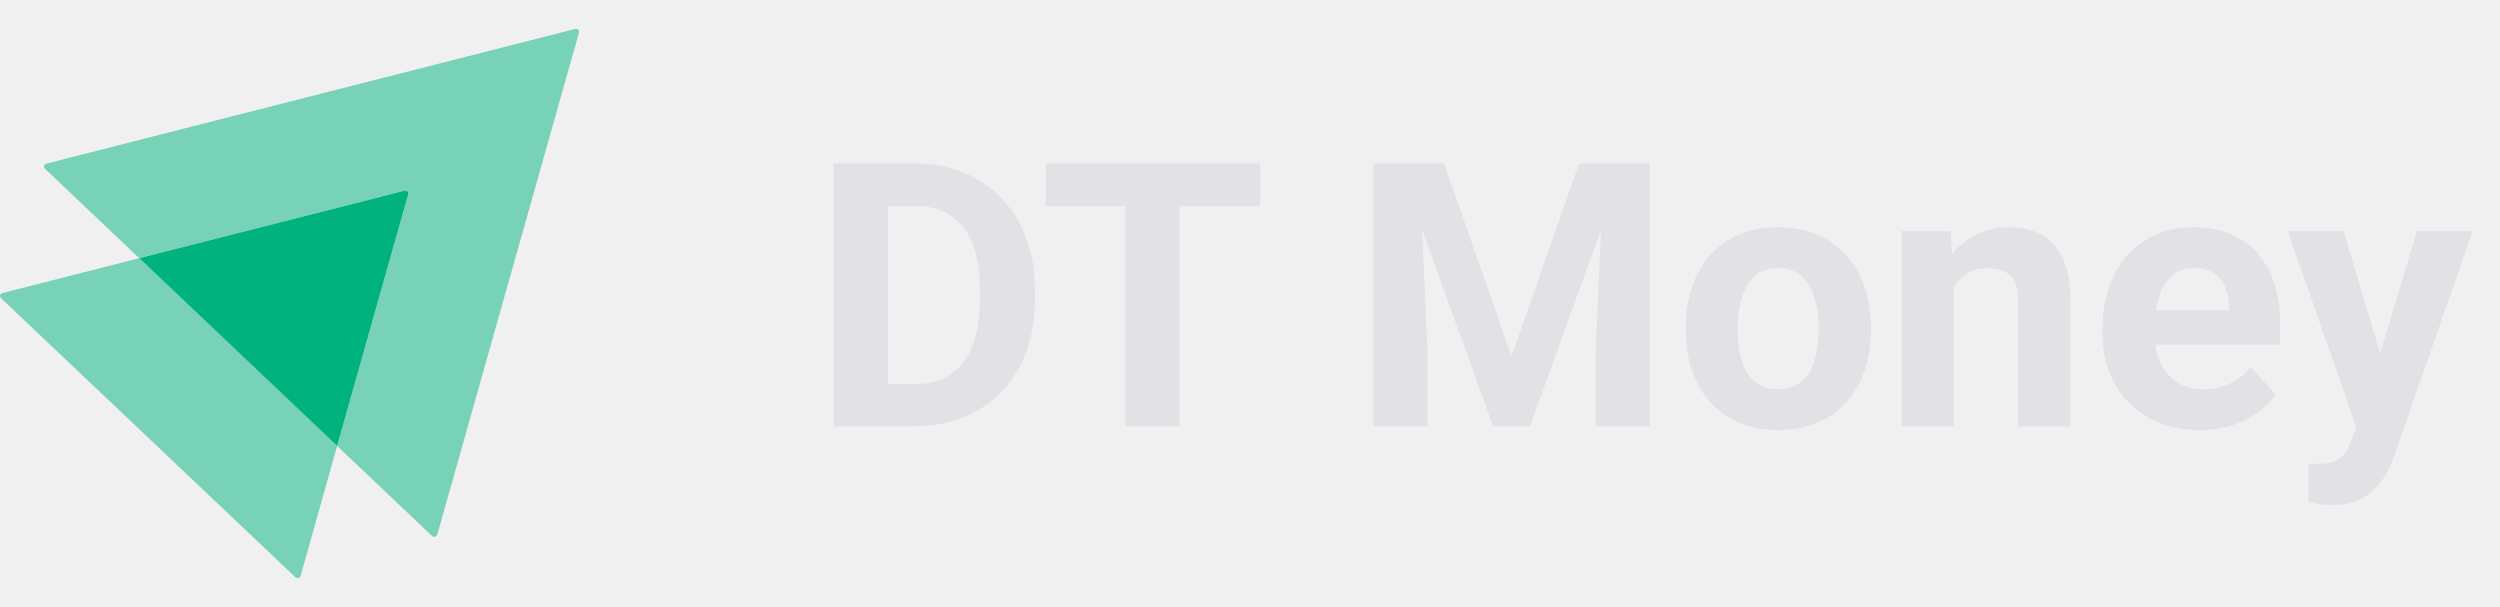
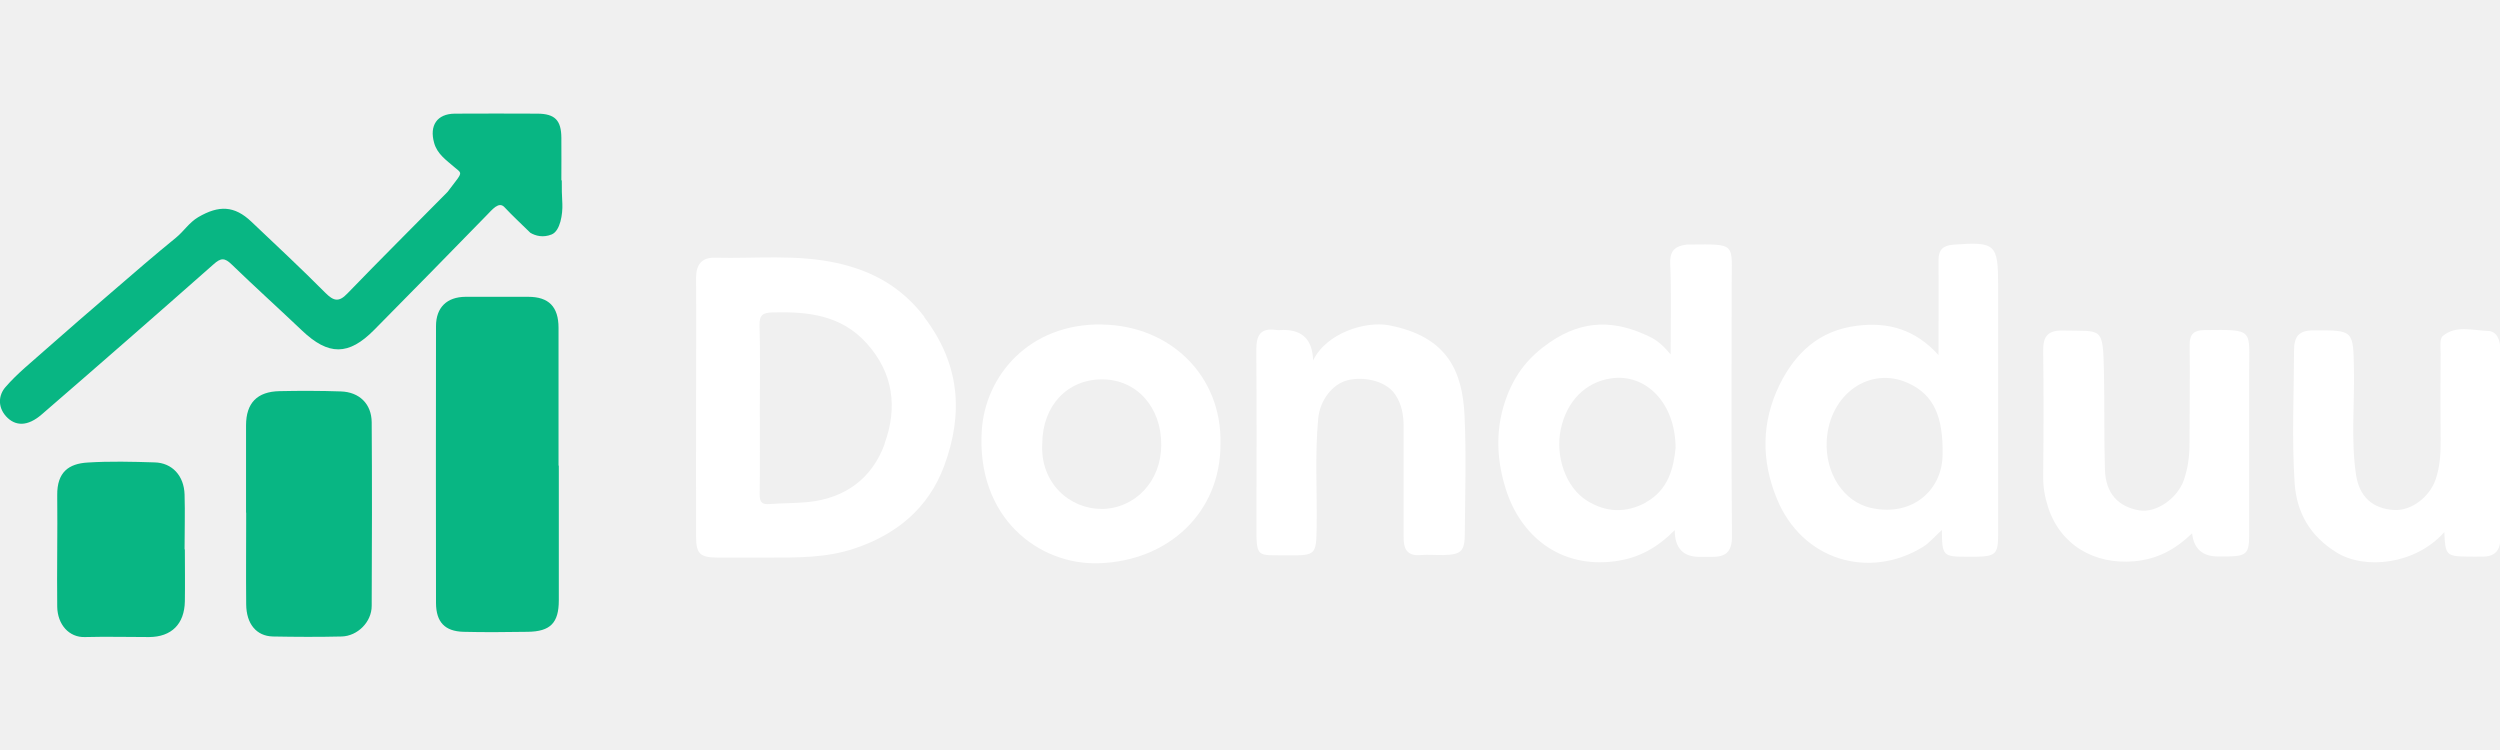
- <svg xmlns="http://www.w3.org/2000/svg" width="173" height="42" viewBox="0 0 173 42" fill="none">
-   <path opacity="0.5" d="M40.065 2.257L30.26 36.992C30.21 37.149 30.011 37.197 29.895 37.086L23.33 30.858L28.249 13.451C28.299 13.294 28.149 13.152 27.983 13.199L9.636 17.866L3.105 11.67C2.989 11.559 3.039 11.37 3.205 11.323L39.799 2.004C39.965 1.973 40.115 2.115 40.065 2.257Z" fill="#00B37E" />
-   <path opacity="0.5" d="M23.33 30.858L20.804 39.845C20.754 40.003 20.554 40.05 20.438 39.94L0.063 20.625C-0.053 20.515 -0.003 20.326 0.163 20.278L9.636 17.866L23.33 30.858Z" fill="#00B37E" />
-   <path d="M28.248 13.451L23.329 30.858L9.635 17.866L27.983 13.199C28.149 13.152 28.298 13.293 28.248 13.451Z" fill="#00B37E" />
-   <path d="M63.274 29.5H59.314L59.339 26.577H63.274C64.257 26.577 65.086 26.356 65.76 25.915C66.435 25.465 66.943 24.811 67.284 23.953C67.634 23.095 67.809 22.058 67.809 20.843V19.956C67.809 19.023 67.709 18.202 67.509 17.494C67.318 16.787 67.03 16.191 66.647 15.708C66.264 15.225 65.793 14.863 65.236 14.621C64.677 14.371 64.036 14.246 63.312 14.246H59.239V11.31H63.312C64.528 11.31 65.639 11.519 66.647 11.935C67.663 12.343 68.542 12.93 69.283 13.697C70.024 14.463 70.595 15.379 70.995 16.445C71.403 17.503 71.607 18.681 71.607 19.98V20.843C71.607 22.133 71.403 23.312 70.995 24.378C70.595 25.444 70.024 26.36 69.283 27.126C68.55 27.884 67.672 28.471 66.647 28.888C65.631 29.296 64.507 29.5 63.274 29.5ZM61.438 11.31V29.5H57.69V11.31H61.438ZM81.614 11.31V29.5H77.878V11.31H81.614ZM87.21 11.31V14.246H72.369V11.31H87.21ZM96.755 11.31H99.928L104.6 24.665L109.273 11.31H112.446L105.875 29.5H103.326L96.755 11.31ZM95.043 11.31H98.204L98.779 24.328V29.5H95.043V11.31ZM110.997 11.31H114.17V29.5H110.422V24.328L110.997 11.31ZM116.656 22.879V22.616C116.656 21.625 116.798 20.713 117.081 19.881C117.364 19.039 117.776 18.311 118.318 17.694C118.859 17.078 119.525 16.599 120.316 16.258C121.108 15.908 122.015 15.733 123.04 15.733C124.064 15.733 124.976 15.908 125.776 16.258C126.575 16.599 127.246 17.078 127.787 17.694C128.337 18.311 128.753 19.039 129.036 19.881C129.32 20.713 129.461 21.625 129.461 22.616V22.879C129.461 23.862 129.32 24.773 129.036 25.615C128.753 26.448 128.337 27.176 127.787 27.801C127.246 28.417 126.579 28.896 125.788 29.238C124.997 29.579 124.089 29.75 123.065 29.75C122.04 29.75 121.128 29.579 120.329 29.238C119.538 28.896 118.867 28.417 118.318 27.801C117.776 27.176 117.364 26.448 117.081 25.615C116.798 24.773 116.656 23.862 116.656 22.879ZM120.254 22.616V22.879C120.254 23.445 120.304 23.974 120.404 24.465C120.504 24.957 120.662 25.39 120.879 25.765C121.103 26.131 121.395 26.418 121.753 26.627C122.111 26.835 122.548 26.939 123.065 26.939C123.565 26.939 123.993 26.835 124.352 26.627C124.71 26.418 124.997 26.131 125.214 25.765C125.43 25.39 125.588 24.957 125.688 24.465C125.797 23.974 125.851 23.445 125.851 22.879V22.616C125.851 22.067 125.797 21.55 125.688 21.067C125.588 20.576 125.426 20.143 125.201 19.768C124.985 19.385 124.697 19.085 124.339 18.869C123.981 18.652 123.548 18.544 123.04 18.544C122.532 18.544 122.099 18.652 121.741 18.869C121.391 19.085 121.103 19.385 120.879 19.768C120.662 20.143 120.504 20.576 120.404 21.067C120.304 21.55 120.254 22.067 120.254 22.616ZM135.195 18.869V29.5H131.597V15.983H134.97L135.195 18.869ZM134.671 22.267H133.696C133.696 21.267 133.825 20.368 134.084 19.568C134.342 18.76 134.704 18.073 135.17 17.507C135.637 16.932 136.191 16.495 136.832 16.195C137.482 15.887 138.206 15.733 139.006 15.733C139.639 15.733 140.217 15.825 140.742 16.008C141.267 16.191 141.717 16.483 142.091 16.882C142.475 17.282 142.766 17.811 142.966 18.469C143.174 19.127 143.278 19.93 143.278 20.88V29.5H139.655V20.867C139.655 20.268 139.572 19.801 139.405 19.468C139.239 19.135 138.993 18.902 138.668 18.769C138.352 18.627 137.96 18.556 137.494 18.556C137.011 18.556 136.59 18.652 136.232 18.844C135.882 19.035 135.591 19.302 135.358 19.643C135.133 19.976 134.962 20.368 134.846 20.817C134.729 21.267 134.671 21.75 134.671 22.267ZM152.236 29.75C151.186 29.75 150.245 29.583 149.412 29.25C148.579 28.909 147.871 28.438 147.288 27.838C146.714 27.239 146.272 26.543 145.964 25.752C145.656 24.953 145.502 24.103 145.502 23.204V22.704C145.502 21.68 145.648 20.742 145.939 19.893C146.231 19.044 146.647 18.306 147.188 17.682C147.738 17.057 148.404 16.578 149.187 16.245C149.97 15.904 150.853 15.733 151.836 15.733C152.794 15.733 153.643 15.891 154.384 16.208C155.126 16.524 155.746 16.974 156.246 17.557C156.754 18.14 157.137 18.839 157.395 19.656C157.653 20.463 157.782 21.363 157.782 22.354V23.853H147.039V21.455H154.247V21.18C154.247 20.68 154.155 20.235 153.972 19.843C153.797 19.443 153.531 19.127 153.173 18.894C152.814 18.66 152.356 18.544 151.798 18.544C151.324 18.544 150.916 18.648 150.574 18.856C150.233 19.064 149.954 19.356 149.737 19.731C149.529 20.105 149.371 20.547 149.262 21.055C149.162 21.555 149.112 22.104 149.112 22.704V23.204C149.112 23.745 149.187 24.245 149.337 24.703C149.495 25.161 149.716 25.556 149.999 25.89C150.291 26.223 150.641 26.481 151.049 26.664C151.465 26.847 151.936 26.939 152.46 26.939C153.11 26.939 153.714 26.814 154.272 26.564C154.838 26.306 155.325 25.919 155.734 25.402L157.483 27.301C157.199 27.709 156.812 28.101 156.321 28.476C155.838 28.85 155.255 29.159 154.572 29.4C153.889 29.633 153.11 29.75 152.236 29.75ZM163.667 27.976L167.252 15.983H171.112L165.678 31.536C165.561 31.878 165.403 32.244 165.203 32.636C165.012 33.027 164.749 33.398 164.416 33.748C164.091 34.106 163.679 34.397 163.179 34.622C162.688 34.847 162.084 34.959 161.368 34.959C161.026 34.959 160.747 34.938 160.531 34.897C160.314 34.855 160.056 34.797 159.756 34.722V32.086C159.848 32.086 159.944 32.086 160.044 32.086C160.144 32.094 160.239 32.099 160.331 32.099C160.806 32.099 161.193 32.044 161.493 31.936C161.793 31.828 162.034 31.661 162.217 31.436C162.401 31.22 162.546 30.937 162.655 30.587L163.667 27.976ZM162.167 15.983L165.103 25.777L165.615 29.587L163.167 29.85L158.307 15.983H162.167Z" fill="#E1E1E6" />
+ <svg xmlns="http://www.w3.org/2000/svg" id="Camada_1" data-name="Camada 1" width="200" height="60" viewBox="0 0 176.49 37">
+   <defs>
+     <style>
+       .cls-1 {
+         fill: #08b683;
+       }
+ 
+       .cls-2 {
+         fill: #fff;
+       }
+     </style>
+   </defs>
+   <path class="cls-2" d="M65.27,14.41c-1.64-2.14-3.7-3.27-6.21-3.82-2.83-.62-5.72-.3-8.58-.37-.93-.03-1.34,.48-1.34,1.42,.02,3.02,0,6.05,0,9.07s-.01,6.12,0,9.18c0,1.24,.28,1.49,1.5,1.5,1.19,0,2.38,0,3.56,0,2.06,0,4.12,.03,6.12-.64,2.99-1,5.23-2.86,6.33-5.82,1.38-3.71,1.12-7.2-1.4-10.51Zm-2.81,8.94c-.89,2.45-2.78,3.85-5.42,4.12-.89,.09-1.79,.07-2.69,.14-.57,.05-.73-.14-.72-.71,.03-2.02,.01-4.03,.01-6.05h0c0-1.94,.04-3.89-.02-5.83-.02-.78,.24-.92,.96-.94,2.47-.06,4.81,.19,6.6,2.18,1.9,2.1,2.19,4.55,1.27,7.08Z" />
+   <path class="cls-2" d="M122.25,12.06c0-2.87,.36-2.8-2.94-2.77-.07,0-.14,0-.22,0-.8,.1-1.22,.4-1.18,1.36,.09,2.03,.03,4.07,.03,6.4-.53-.64-.96-1-1.46-1.24-2.43-1.19-4.7-1.25-7.08,.39-1.45,1-2.38,2.16-2.99,3.73-.85,2.18-.8,4.39-.13,6.55,1.04,3.39,3.86,5.68,7.72,5.17,1.71-.22,3.02-.98,4.23-2.2q0,1.88,1.73,1.89c.29,0,.58,0,.86,0,.99,.02,1.46-.34,1.45-1.46-.05-5.93-.03-11.87-.02-17.81Zm-6.04,15.43c-1.4,.77-2.82,.73-4.18-.12-1.48-.92-2.26-3.12-1.84-5.07,.43-1.97,1.74-3.29,3.53-3.56,2.48-.37,4.56,1.74,4.57,4.91-.14,1.39-.49,2.95-2.1,3.84Z" />
+   <path class="cls-2" d="M137.92,9.3c-.74,.05-1.07,.34-1.07,1.11,.02,2.15,0,4.31,0,6.68-1.65-1.81-3.53-2.34-5.73-2.07-2.67,.32-4.37,1.9-5.49,4.17-1.28,2.62-1.3,5.33-.2,8.02,1.79,4.4,6.53,5.74,10.3,3.44,.48-.29,.86-.76,1.36-1.21,.01,1.83,.07,1.89,1.77,1.89,.22,0,.43,0,.65,0,1.37-.03,1.55-.2,1.55-1.55,0-5.87,0-11.73,0-17.6,0-2.94-.18-3.1-3.17-2.88Zm-5.81,18.59c-1.95-.42-3.28-2.45-3.15-4.77,.19-3.27,3.04-5.29,5.77-4.04,1.81,.83,2.45,2.4,2.41,5,0,2.54-2.13,4.44-5.02,3.81Z" />
+   <path class="cls-1" d="M39.66,4.74c0,1.01,0,.67,.04,1.68,.03,.7-.14,1.91-.76,2.16-.6,.24-1.13,.1-1.5-.12-.59-.58-1.27-1.21-1.83-1.81-.4-.43-.87,.19-1.25,.57-2.63,2.71-5.29,5.4-7.95,8.1-1.8,1.82-3.22,1.82-5.09,.04-1.64-1.56-3.33-3.08-4.96-4.66-.5-.49-.77-.48-1.29-.01-4.02,3.55-8.06,7.08-12.12,10.59-.99,.86-1.87,.86-2.53,.13-.6-.68-.52-1.5-.03-2.06,.83-.96,1.84-1.76,2.79-2.61,1.59-1.4,3.19-2.79,4.8-4.17,1.47-1.27,2.94-2.54,4.45-3.77,.55-.45,.92-1.06,1.56-1.44,1.47-.86,2.56-.82,3.76,.32,1.75,1.66,3.51,3.3,5.21,5.01,.58,.58,.95,.7,1.56,.06,2.34-2.42,4.72-4.79,7.08-7.18,.05-.06,.57-.75,.57-.75,.52-.66,.33-.62-.1-1-.55-.48-1.2-.91-1.42-1.7-.35-1.23,.2-2.06,1.46-2.07,1.95-.01,3.89-.01,5.84,0,1.23,.01,1.67,.47,1.68,1.7,.01,1.01,0,2.02,0,3.03Z" />
+   <path class="cls-1" d="M39.45,24.89c0,3.17,0,6.34,0,9.51,0,1.6-.59,2.21-2.2,2.23-1.51,.02-3.03,.04-4.54,0-1.31-.04-1.92-.69-1.93-2.02-.01-6.52-.01-13.04,0-19.56,0-1.32,.77-2.06,2.08-2.07,1.48,0,2.95,0,4.43,0,1.45,0,2.14,.7,2.14,2.19,0,3.24,0,6.48,0,9.73h0Z" />
+   <path class="cls-2" d="M77.82,14.93c-5.19-.08-8.26,3.64-8.51,7.47-.4,6.18,4.02,9.52,8.25,9.39,4.92-.15,8.62-3.58,8.6-8.43,.12-4.78-3.52-8.35-8.35-8.42Zm-.05,13.02c-2.24,.02-4.36-1.82-4.19-4.63,.02-2.65,1.77-4.52,4.23-4.51,2.43,0,4.19,1.96,4.17,4.64-.01,2.56-1.84,4.48-4.22,4.51Z" />
+   <path class="cls-2" d="M154.76,29.67c-1.16,1.12-2.42,1.83-4.09,1.98-2.82,.25-5.23-1.15-6.09-3.84-.23-.71-.35-1.43-.34-2.19,.03-2.95,.04-5.91,0-8.86-.01-1.02,.37-1.42,1.39-1.4,2.78,.07,2.83-.35,2.9,2.92,.05,2.3,0,4.61,.07,6.91,.05,1.66,.93,2.62,2.45,2.87,1.18,.19,2.69-.86,3.13-2.17,.28-.82,.39-1.65,.39-2.52,0-2.34,.04-4.68,.01-7.02,0-.75,.33-1.01,1.01-1.02,3.58-.04,3.19-.1,3.19,2.97,0,3.85,0,7.71,0,11.56,0,1.23-.21,1.42-1.44,1.45-.25,0-.5,0-.76,0q-1.66,0-1.83-1.66Z" />
+   <path class="cls-2" d="M92.69,17.49c.95-1.98,3.74-2.81,5.36-2.5,4.15,.79,5.19,3.27,5.34,6.36,.13,2.77,.04,5.54,.02,8.32,0,1.28-.26,1.51-1.49,1.54-.54,.01-1.08-.04-1.62,0-.97,.09-1.22-.44-1.21-1.27,0-2.59,0-5.19,0-7.78,0-.81-.12-1.59-.6-2.29-.68-1.01-2.31-1.27-3.35-1-1.09,.27-1.96,1.42-2.08,2.71-.24,2.55-.07,5.11-.11,7.67-.03,1.93-.06,2-2,1.98-2.27-.03-2.26,.29-2.25-2.29,.01-4.07,.02-8.14-.01-12.21,0-1.02,.28-1.57,1.39-1.41,.18,.03,.36,0,.54,0q2.03,0,2.08,2.17Z" />
+   <path class="cls-2" d="M172.54,29.61c-2.01,2.26-5.58,2.67-7.6,1.41-1.87-1.16-2.81-2.81-2.95-4.91-.2-3.11-.05-6.22-.04-9.33,0-1.01,.34-1.43,1.38-1.43,2.84-.01,2.8-.04,2.85,2.83,.04,2.44-.21,4.9,.14,7.33,.23,1.59,1.18,2.43,2.69,2.52,1.22,.07,2.49-.9,2.93-2.14,.32-.93,.37-1.87,.36-2.84-.02-2.02-.02-4.03,0-6.05,0-.43-.09-1.05,.15-1.25,.94-.79,2.12-.39,3.2-.36,.62,.02,.86,.65,.86,1.28,0,4.47,0,8.93,0,13.4,0,.83-.41,1.26-1.25,1.25-.36,0-.72,.01-1.08,0-1.47-.02-1.56-.1-1.62-1.72Z" />
+   <path class="cls-1" d="M17.37,28.22c0-2.05,0-4.1,0-6.16,0-1.58,.78-2.39,2.37-2.42,1.44-.03,2.88-.03,4.32,.02,1.31,.04,2.17,.88,2.18,2.18,.03,4.32,.02,8.64,0,12.96,0,1.14-1,2.13-2.12,2.16-1.62,.04-3.24,.03-4.86,0-1.16-.03-1.87-.89-1.88-2.27-.02-2.16,0-4.32,0-6.48Z" />
+   <path class="cls-1" d="M13.05,30.81c0,1.22,.02,2.44,0,3.67-.03,1.6-.94,2.51-2.52,2.52-1.51,0-3.02-.04-4.53,0-1.12,.04-1.94-.88-1.96-2.14-.03-2.62,.03-5.25,0-7.87-.02-1.65,.83-2.23,2.14-2.31,1.58-.1,3.16-.06,4.74-.01,1.23,.03,2.07,.94,2.11,2.26,.04,1.29,0,2.59,0,3.88h0Z" />
</svg>
